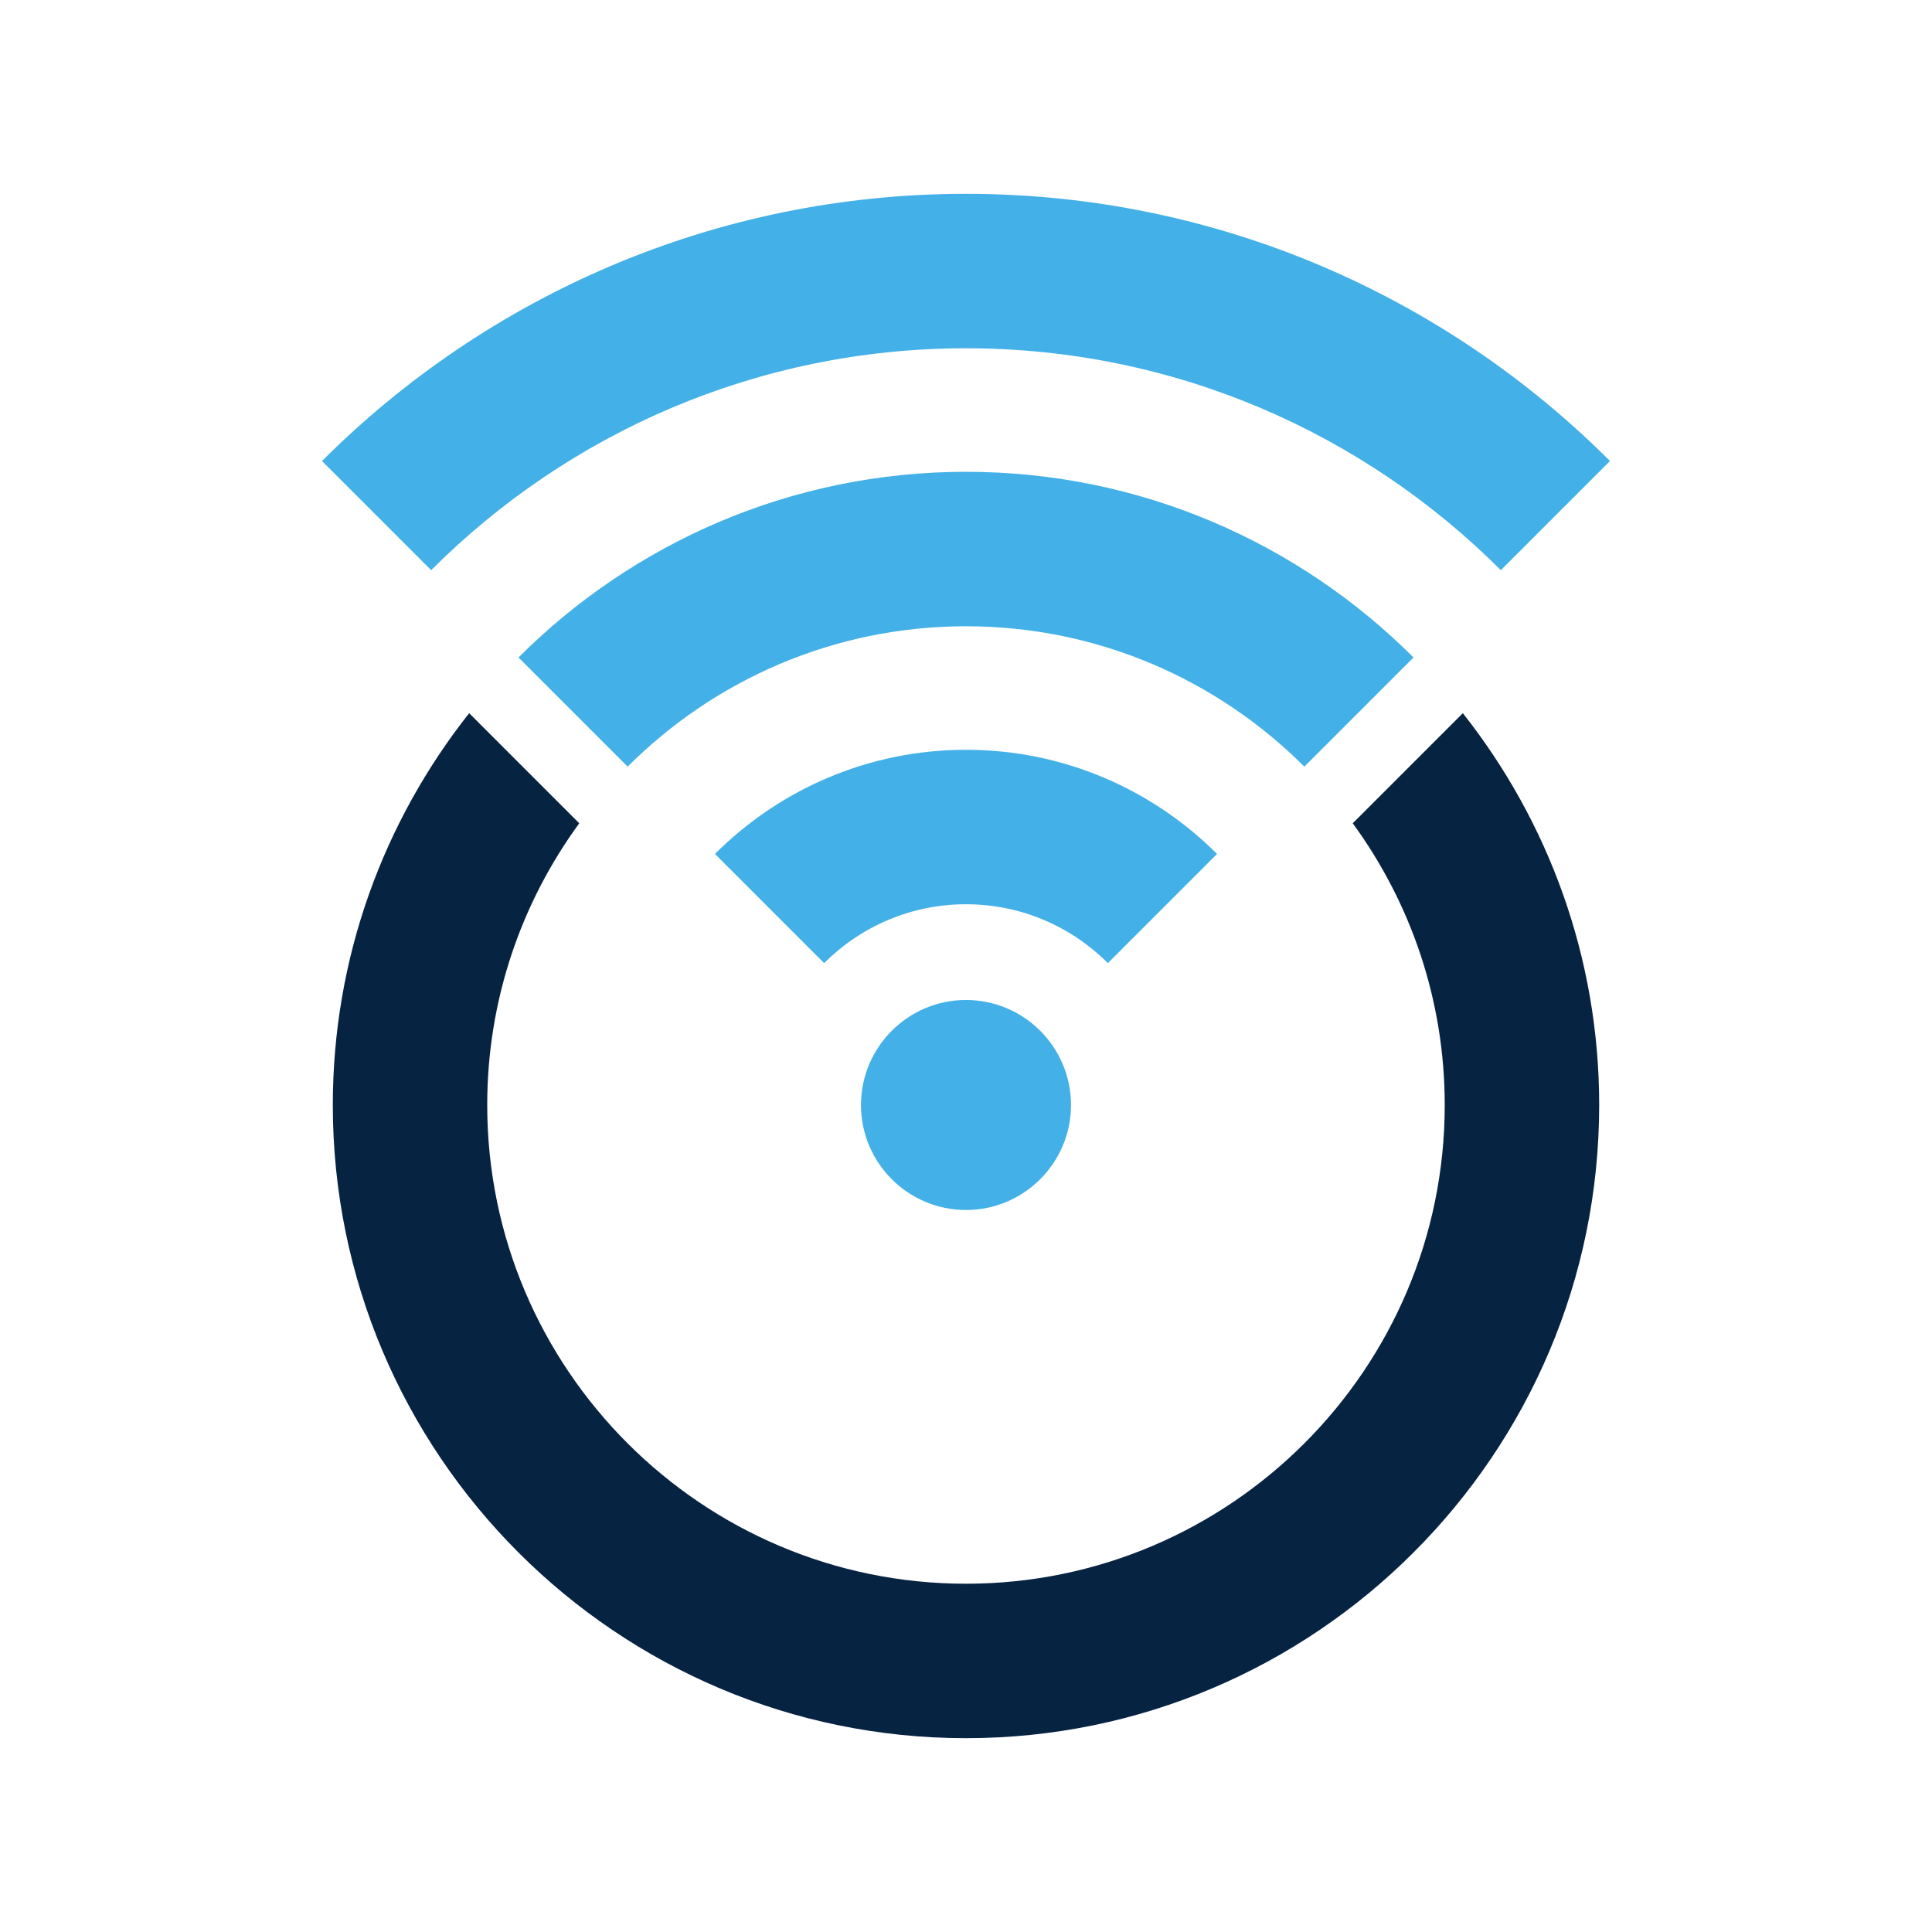
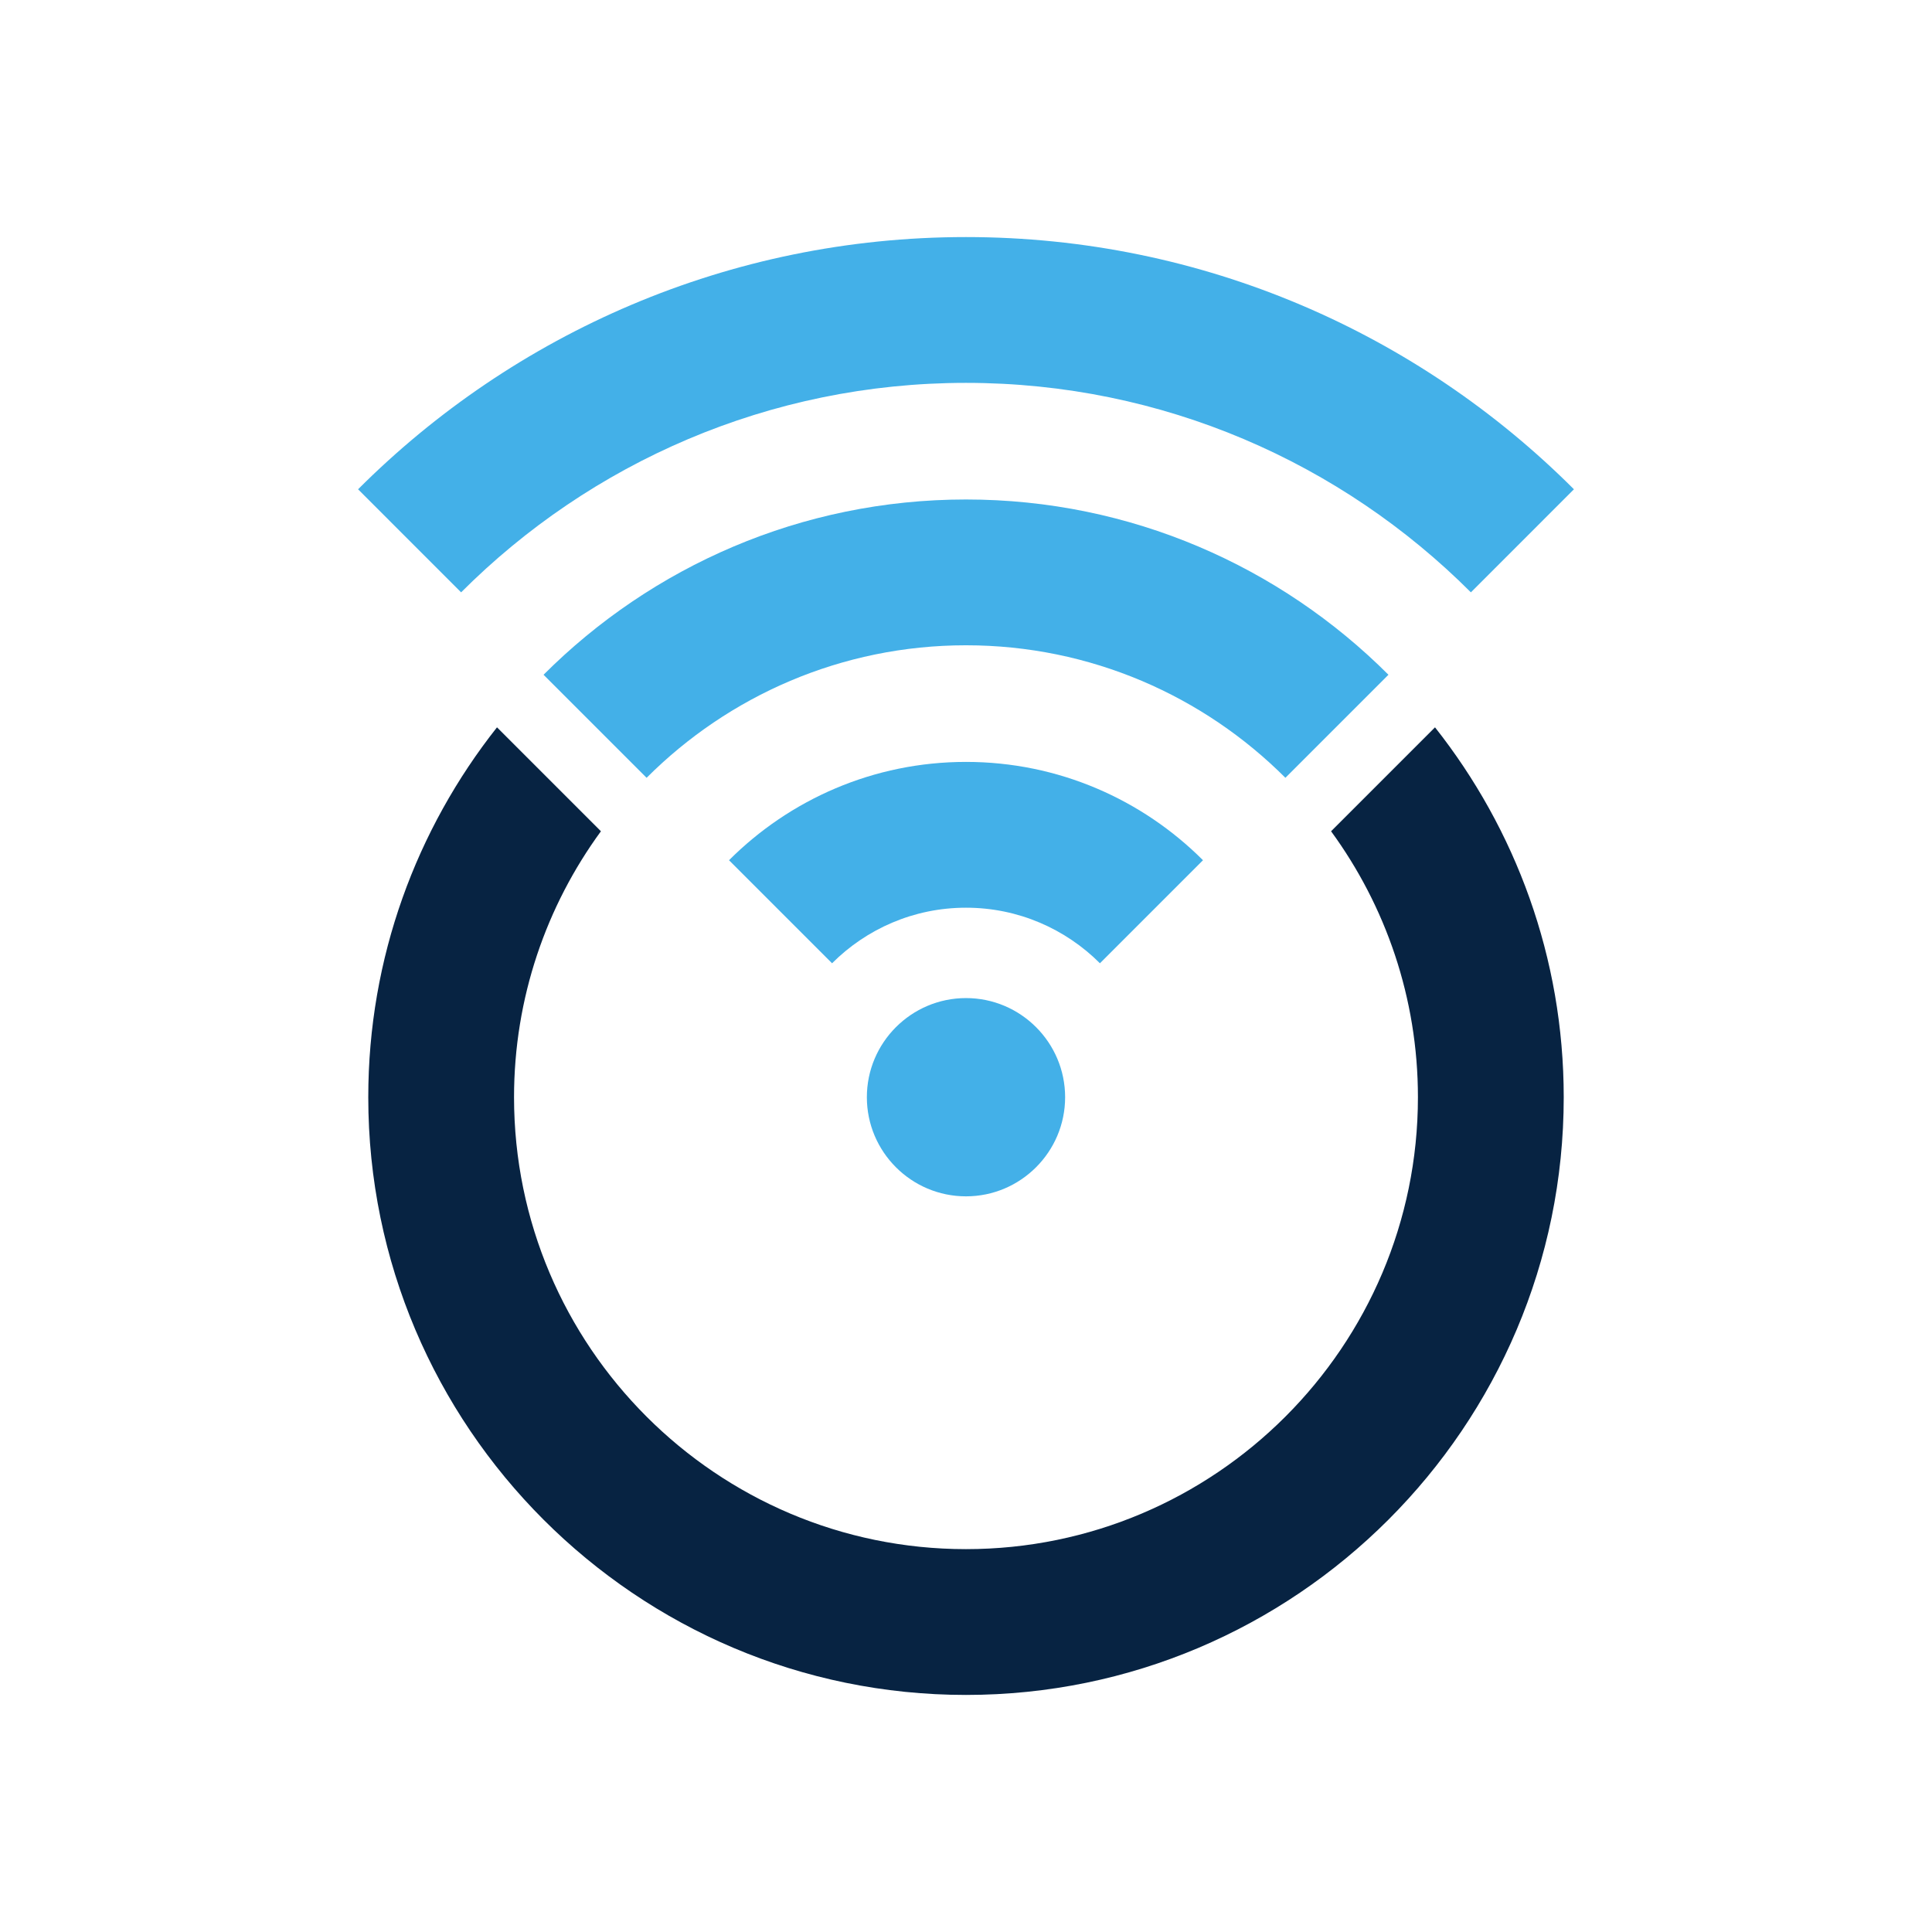
<svg xmlns="http://www.w3.org/2000/svg" viewBox="0 0 48 48">
-   <g transform="translate(0 0) scale(1)">
+   <g transform="translate(1.344 1.344) scale(0.944)">
    <g transform="translate(0 0) scale(0.5)">
      <g id="layer1" transform="matrix(0.264543, 0, 0, 0.264543, -104.0665, 21.74505)">
        <g id="g168" transform="matrix(7.636322, 0, 0, -7.636322, 574.8256, 105.6296)" style="fill:#43b0e8;fill-opacity:1">
          <path d="m 0,0 c -1.424,0 -2.583,-1.159 -2.583,-2.583 0,-1.424 1.159,-2.583 2.583,-2.583 1.424,0 2.583,1.159 2.583,2.583 C 2.583,-1.159 1.424,0 0,0" style="fill:#43b0e8;fill-opacity:1;fill-rule:nonzero;stroke:none" id="path170" />
        </g>
        <g id="g172" transform="matrix(7.636322, 0, 0, -7.636322, 453.864, 4.393372)" style="fill:#43b0e8;fill-opacity:1">
          <path d="m 0,0 2.685,-2.685 c 3.37,3.371 8.023,5.458 13.155,5.458 5.132,0 9.785,-2.087 13.156,-5.458 L 31.681,0 C 27.623,4.058 22.019,6.572 15.84,6.572 9.662,6.572 4.059,4.058 0,0" style="fill:#43b0e8;fill-opacity:1;fill-rule:nonzero;stroke:none" id="path174" />
        </g>
        <g id="g176" transform="matrix(7.636322, 0, 0, -7.636322, 490.7703, 41.29667)" style="fill:#43b0e8;fill-opacity:1">
          <path d="m 0,0 2.685,-2.685 c 2.132,2.132 5.076,3.453 8.322,3.453 3.247,0 6.191,-1.321 8.323,-3.453 L 22.015,0 C 19.195,2.82 15.301,4.567 11.007,4.567 6.713,4.567 2.82,2.82 0,0" style="fill:#43b0e8;fill-opacity:1;fill-rule:nonzero;stroke:none" id="path178" />
        </g>
        <g id="g180" transform="matrix(7.636322, 0, 0, -7.636322, 527.6729, 78.20072)" style="fill:#43b0e8;fill-opacity:1">
          <path d="m 0,0 2.685,-2.685 c 0.894,0.894 2.128,1.448 3.49,1.448 1.362,0 2.596,-0.554 3.49,-1.448 L 12.35,0 C 10.768,1.582 8.583,2.562 6.175,2.562 3.766,2.562 1.582,1.582 0,0" style="fill:#43b0e8;fill-opacity:1;fill-rule:nonzero;stroke:none" id="path182" />
        </g>
        <g id="g184" transform="matrix(7.636322, 0, 0, -7.636322, 647.4677, 72.4376)" style="fill:#072342;fill-opacity:1">
          <path d="m 0,0 c 1.421,-1.946 2.263,-4.341 2.263,-6.93 0,-6.493 -5.283,-11.775 -11.776,-11.775 -6.493,0 -11.776,5.282 -11.776,11.775 0,2.589 0.842,4.984 2.264,6.93 l -2.708,2.708 c -2.098,-2.654 -3.354,-6.001 -3.354,-9.638 0,-8.587 6.986,-15.574 15.574,-15.574 8.588,0 15.575,6.987 15.575,15.574 0,3.637 -1.257,6.984 -3.354,9.638 z" style="fill:#072342;fill-opacity:1;fill-rule:nonzero;stroke:none" id="path186" />
        </g>
      </g>
    </g>
  </g>
</svg>
